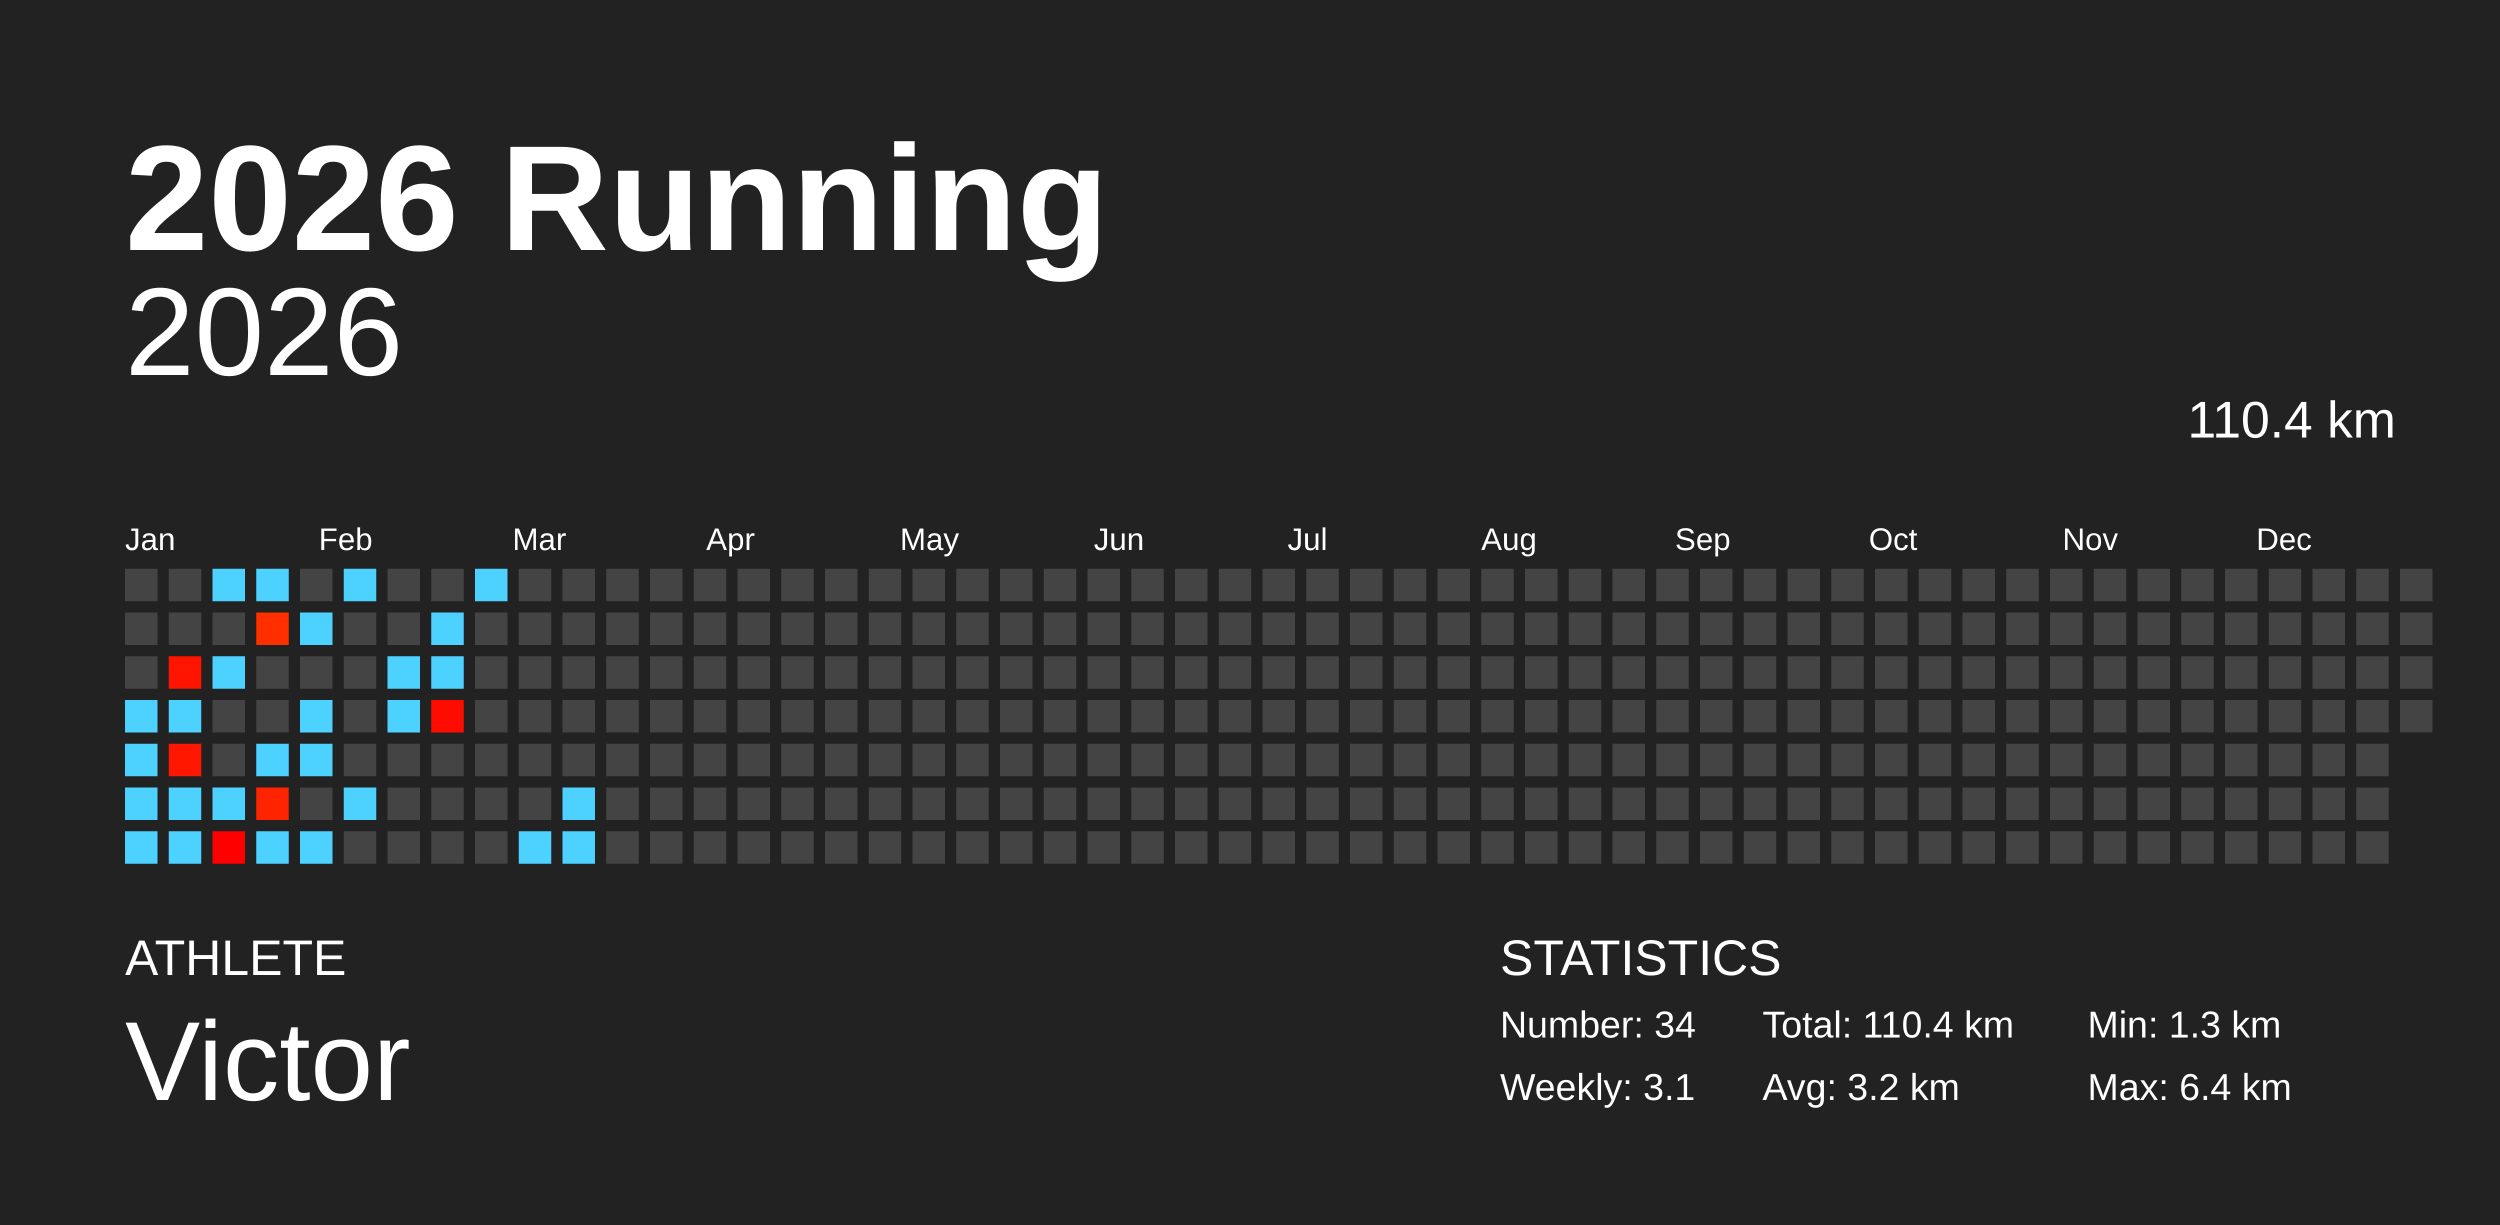
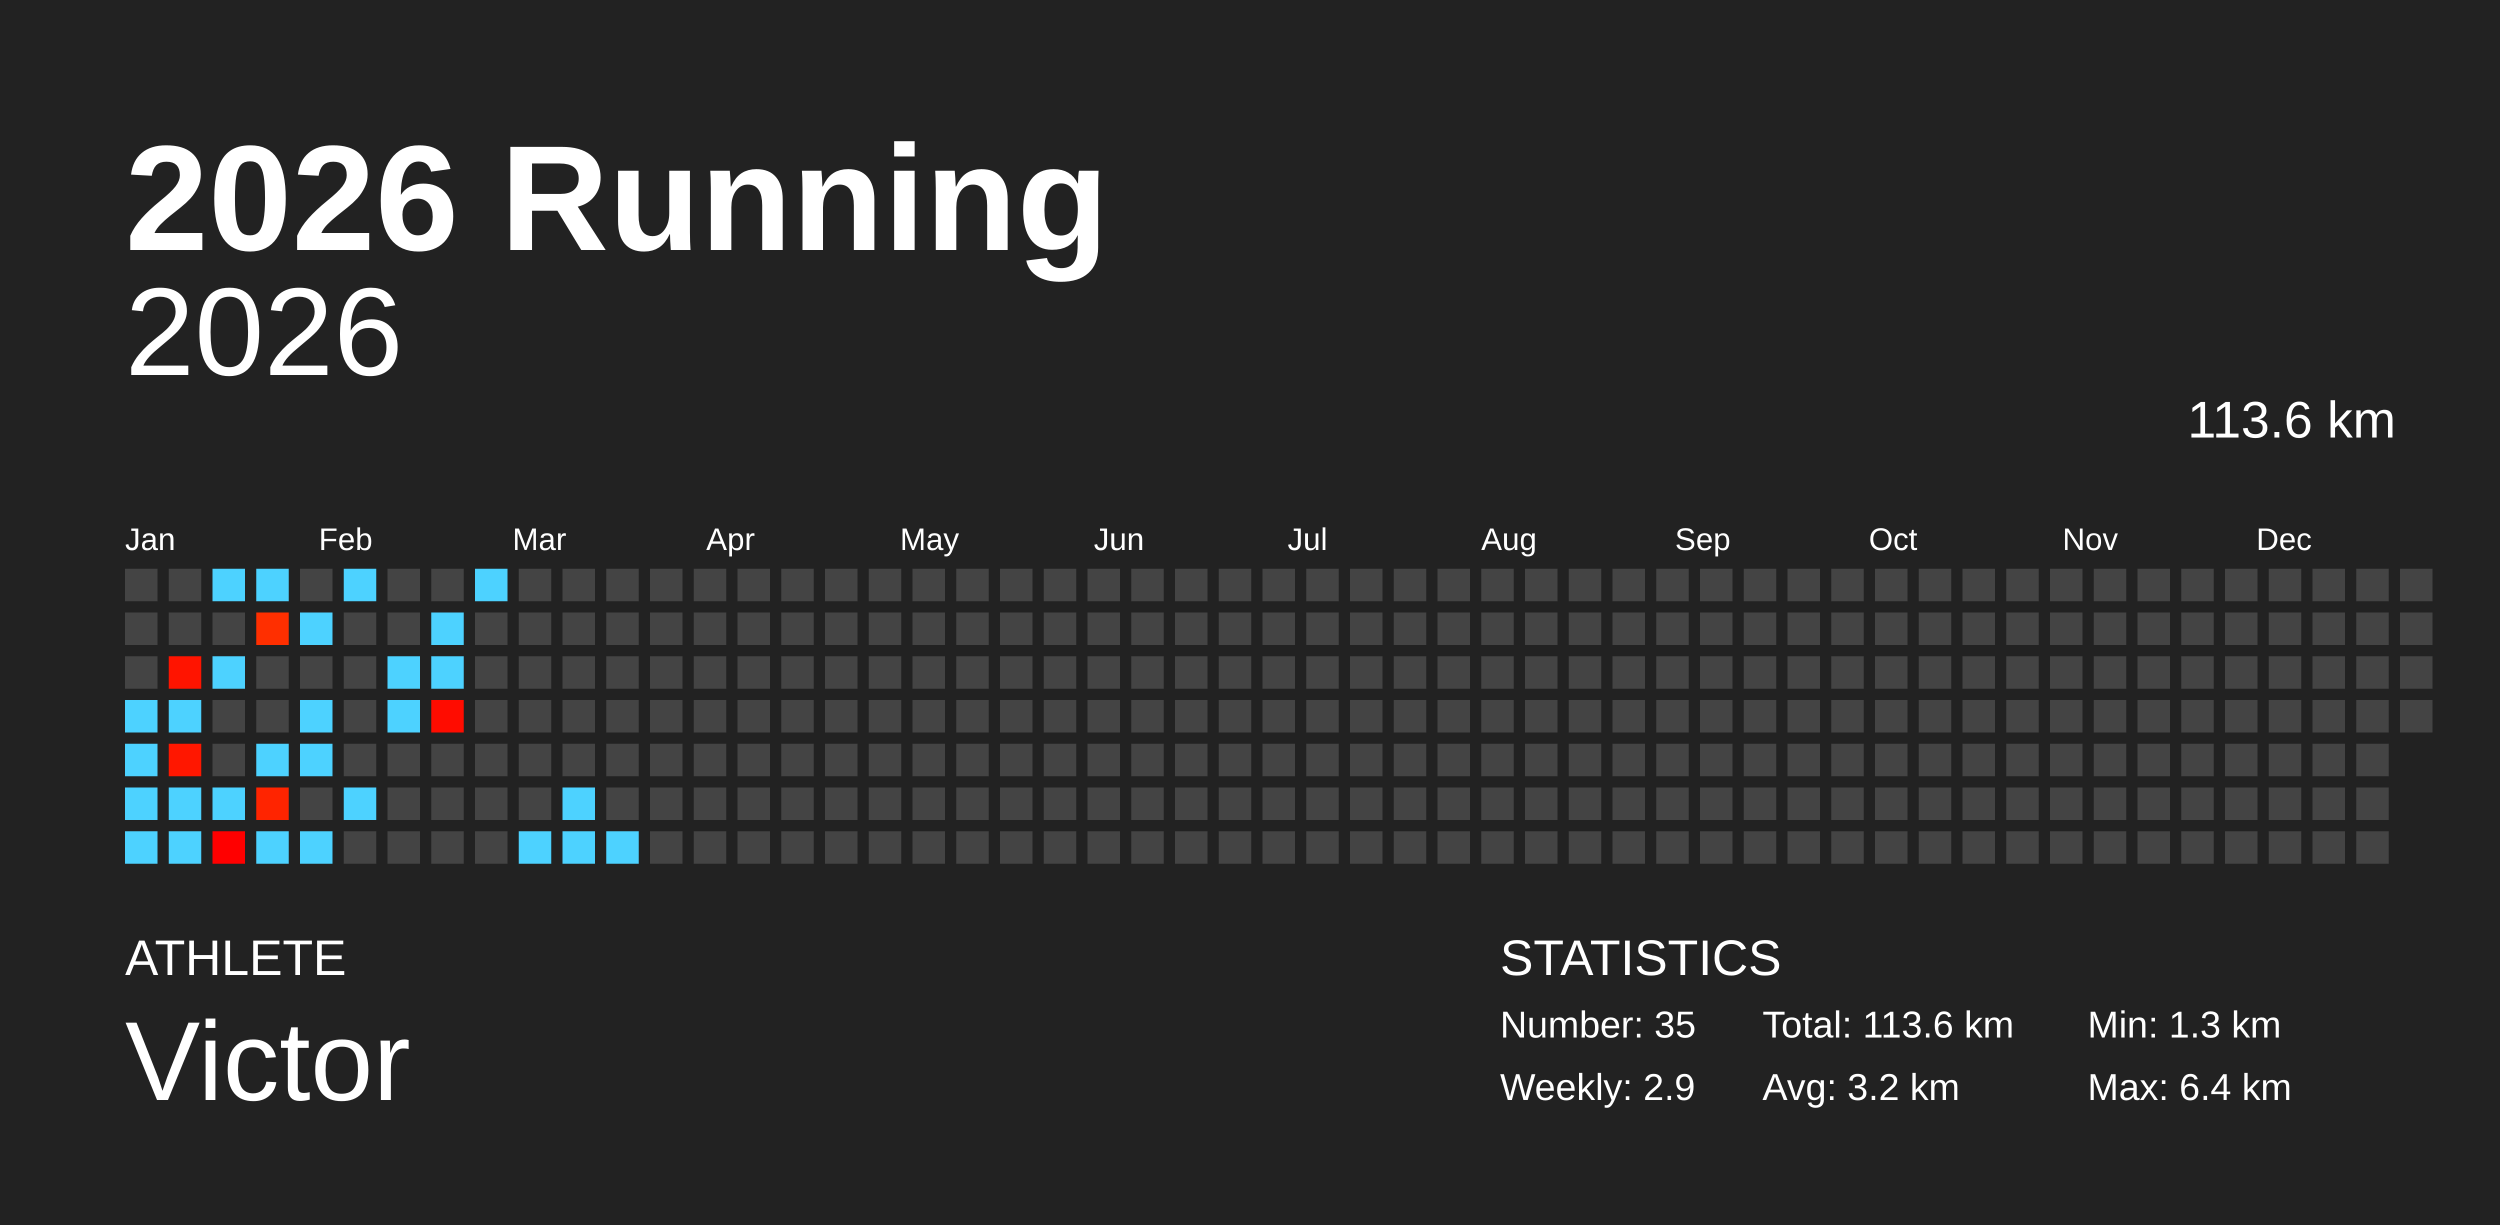
<svg xmlns="http://www.w3.org/2000/svg" baseProfile="full" height="98mm" version="1.1" viewBox="0,0,200,98" width="200mm">
  <defs />
  <rect fill="#222222" height="98" width="200" x="0" y="0" />
  <text fill="#FFFFFF" style="font-size:12px; font-family:Arial; font-weight:bold;" x="10" y="20">2026 Running</text>
  <text fill="#FFFFFF" style="font-size:4px; font-family:Arial" x="10" y="78">ATHLETE</text>
  <text fill="#FFFFFF" style="font-size:9px; font-family:Arial" x="10" y="88">Victor</text>
  <text fill="#FFFFFF" style="font-size:4px; font-family:Arial" x="120" y="78">STATISTICS</text>
-   <text fill="#FFFFFF" style="font-size:3px; font-family:Arial" x="120" y="83">Number: 34</text>
-   <text fill="#FFFFFF" style="font-size:3px; font-family:Arial" x="120" y="88">Weekly: 3.1</text>
-   <text fill="#FFFFFF" style="font-size:3px; font-family:Arial" x="141" y="83">Total: 110.4 km</text>
+   <text fill="#FFFFFF" style="font-size:3px; font-family:Arial" x="120" y="83">Number: 35</text>
+   <text fill="#FFFFFF" style="font-size:3px; font-family:Arial" x="120" y="88">Weekly: 2.9</text>
+   <text fill="#FFFFFF" style="font-size:3px; font-family:Arial" x="141" y="83">Total: 113.6 km</text>
  <text fill="#FFFFFF" style="font-size:3px; font-family:Arial" x="141" y="88">Avg: 3.2 km</text>
  <text fill="#FFFFFF" style="font-size:3px; font-family:Arial" x="167" y="83">Min: 1.3 km</text>
  <text fill="#FFFFFF" style="font-size:3px; font-family:Arial" x="167" y="88">Max: 6.4 km</text>
  <text alignment-baseline="hanging" fill="#FFFFFF" style="font-size:10.0px; font-family:Arial;" x="10" y="30">2026</text>
-   <text alignment-baseline="hanging" fill="#FFFFFF" style="font-size:4.125px; font-family:Arial;" x="175" y="35">110.4 km</text>
+   <text alignment-baseline="hanging" fill="#FFFFFF" style="font-size:4.125px; font-family:Arial;" x="175" y="35">113.6 km</text>
  <text fill="#FFFFFF" style="font-size:2.5px; font-family:Arial" x="10.0" y="44">Jan</text>
  <text fill="#FFFFFF" style="font-size:2.5px; font-family:Arial" x="25.5" y="44">Feb</text>
  <text fill="#FFFFFF" style="font-size:2.5px; font-family:Arial" x="41.0" y="44">Mar</text>
  <text fill="#FFFFFF" style="font-size:2.5px; font-family:Arial" x="56.5" y="44">Apr</text>
  <text fill="#FFFFFF" style="font-size:2.5px; font-family:Arial" x="72.0" y="44">May</text>
  <text fill="#FFFFFF" style="font-size:2.5px; font-family:Arial" x="87.5" y="44">Jun</text>
  <text fill="#FFFFFF" style="font-size:2.5px; font-family:Arial" x="103.0" y="44">Jul</text>
  <text fill="#FFFFFF" style="font-size:2.5px; font-family:Arial" x="118.5" y="44">Aug</text>
  <text fill="#FFFFFF" style="font-size:2.5px; font-family:Arial" x="134.0" y="44">Sep</text>
  <text fill="#FFFFFF" style="font-size:2.5px; font-family:Arial" x="149.5" y="44">Oct</text>
  <text fill="#FFFFFF" style="font-size:2.5px; font-family:Arial" x="165.0" y="44">Nov</text>
  <text fill="#FFFFFF" style="font-size:2.5px; font-family:Arial" x="180.5" y="44">Dec</text>
  <rect fill="#444444" height="2.6" width="2.6" x="10.0" y="45.5" />
  <rect fill="#444444" height="2.6" width="2.6" x="10.0" y="49.0" />
  <rect fill="#444444" height="2.6" width="2.6" x="10.0" y="52.5" />
  <rect fill="#4dd2ff" height="2.6" width="2.6" x="10.0" y="56.0" />
  <rect fill="#4dd2ff" height="2.6" width="2.6" x="10.0" y="59.5" />
  <rect fill="#4dd2ff" height="2.6" width="2.6" x="10.0" y="63.0" />
  <rect fill="#4dd2ff" height="2.6" width="2.6" x="10.0" y="66.5" />
  <rect fill="#444444" height="2.6" width="2.6" x="13.5" y="45.5" />
  <rect fill="#444444" height="2.6" width="2.6" x="13.5" y="49.0" />
  <rect fill="#ff1400" height="2.6" width="2.6" x="13.5" y="52.5" />
  <rect fill="#4dd2ff" height="2.6" width="2.6" x="13.5" y="56.0" />
  <rect fill="#ff1700" height="2.6" width="2.6" x="13.5" y="59.5" />
  <rect fill="#4dd2ff" height="2.6" width="2.6" x="13.5" y="63.0" />
  <rect fill="#4dd2ff" height="2.6" width="2.6" x="13.5" y="66.5" />
  <rect fill="#4dd2ff" height="2.6" width="2.6" x="17.0" y="45.5" />
  <rect fill="#444444" height="2.6" width="2.6" x="17.0" y="49.0" />
  <rect fill="#4dd2ff" height="2.6" width="2.6" x="17.0" y="52.5" />
  <rect fill="#444444" height="2.6" width="2.6" x="17.0" y="56.0" />
  <rect fill="#444444" height="2.6" width="2.6" x="17.0" y="59.5" />
  <rect fill="#4dd2ff" height="2.6" width="2.6" x="17.0" y="63.0" />
  <rect fill="#ff0000" height="2.6" width="2.6" x="17.0" y="66.5" />
  <rect fill="#4dd2ff" height="2.6" width="2.6" x="20.5" y="45.5" />
  <rect fill="#ff2f00" height="2.6" width="2.6" x="20.5" y="49.0" />
  <rect fill="#444444" height="2.6" width="2.6" x="20.5" y="52.5" />
  <rect fill="#444444" height="2.6" width="2.6" x="20.5" y="56.0" />
  <rect fill="#4dd2ff" height="2.6" width="2.6" x="20.5" y="59.5" />
  <rect fill="#ff2400" height="2.6" width="2.6" x="20.5" y="63.0" />
  <rect fill="#4dd2ff" height="2.6" width="2.6" x="20.5" y="66.5" />
  <rect fill="#444444" height="2.6" width="2.6" x="24.0" y="45.5" />
  <rect fill="#4dd2ff" height="2.6" width="2.6" x="24.0" y="49.0" />
  <rect fill="#444444" height="2.6" width="2.6" x="24.0" y="52.5" />
  <rect fill="#4dd2ff" height="2.6" width="2.6" x="24.0" y="56.0" />
  <rect fill="#4dd2ff" height="2.6" width="2.6" x="24.0" y="59.5" />
  <rect fill="#444444" height="2.6" width="2.6" x="24.0" y="63.0" />
  <rect fill="#4dd2ff" height="2.6" width="2.6" x="24.0" y="66.5" />
  <rect fill="#4dd2ff" height="2.6" width="2.6" x="27.5" y="45.5" />
  <rect fill="#444444" height="2.6" width="2.6" x="27.5" y="49.0" />
  <rect fill="#444444" height="2.6" width="2.6" x="27.5" y="52.5" />
  <rect fill="#444444" height="2.6" width="2.6" x="27.5" y="56.0" />
  <rect fill="#444444" height="2.6" width="2.6" x="27.5" y="59.5" />
  <rect fill="#4dd2ff" height="2.6" width="2.6" x="27.5" y="63.0" />
  <rect fill="#444444" height="2.6" width="2.6" x="27.5" y="66.5" />
  <rect fill="#444444" height="2.6" width="2.6" x="31.0" y="45.5" />
  <rect fill="#444444" height="2.6" width="2.6" x="31.0" y="49.0" />
  <rect fill="#4dd2ff" height="2.6" width="2.6" x="31.0" y="52.5" />
  <rect fill="#4dd2ff" height="2.6" width="2.6" x="31.0" y="56.0" />
  <rect fill="#444444" height="2.6" width="2.6" x="31.0" y="59.5" />
  <rect fill="#444444" height="2.6" width="2.6" x="31.0" y="63.0" />
  <rect fill="#444444" height="2.6" width="2.6" x="31.0" y="66.5" />
  <rect fill="#444444" height="2.6" width="2.6" x="34.5" y="45.5" />
  <rect fill="#4dd2ff" height="2.6" width="2.6" x="34.5" y="49.0" />
  <rect fill="#4dd2ff" height="2.6" width="2.6" x="34.5" y="52.5" />
  <rect fill="#ff0c00" height="2.6" width="2.6" x="34.5" y="56.0" />
  <rect fill="#444444" height="2.6" width="2.6" x="34.5" y="59.5" />
  <rect fill="#444444" height="2.6" width="2.6" x="34.5" y="63.0" />
  <rect fill="#444444" height="2.6" width="2.6" x="34.5" y="66.5" />
  <rect fill="#4dd2ff" height="2.6" width="2.6" x="38.0" y="45.5" />
  <rect fill="#444444" height="2.6" width="2.6" x="38.0" y="49.0" />
  <rect fill="#444444" height="2.6" width="2.6" x="38.0" y="52.5" />
  <rect fill="#444444" height="2.6" width="2.6" x="38.0" y="56.0" />
  <rect fill="#444444" height="2.6" width="2.6" x="38.0" y="59.5" />
  <rect fill="#444444" height="2.6" width="2.6" x="38.0" y="63.0" />
  <rect fill="#444444" height="2.6" width="2.6" x="38.0" y="66.5" />
  <rect fill="#444444" height="2.6" width="2.6" x="41.5" y="45.5" />
  <rect fill="#444444" height="2.6" width="2.6" x="41.5" y="49.0" />
  <rect fill="#444444" height="2.6" width="2.6" x="41.5" y="52.5" />
  <rect fill="#444444" height="2.6" width="2.6" x="41.5" y="56.0" />
  <rect fill="#444444" height="2.6" width="2.6" x="41.5" y="59.5" />
  <rect fill="#444444" height="2.6" width="2.6" x="41.5" y="63.0" />
  <rect fill="#4dd2ff" height="2.6" width="2.6" x="41.5" y="66.5" />
  <rect fill="#444444" height="2.6" width="2.6" x="45.0" y="45.5" />
  <rect fill="#444444" height="2.6" width="2.6" x="45.0" y="49.0" />
  <rect fill="#444444" height="2.6" width="2.6" x="45.0" y="52.5" />
  <rect fill="#444444" height="2.6" width="2.6" x="45.0" y="56.0" />
  <rect fill="#444444" height="2.6" width="2.6" x="45.0" y="59.5" />
  <rect fill="#4dd2ff" height="2.6" width="2.6" x="45.0" y="63.0" />
  <rect fill="#4dd2ff" height="2.6" width="2.6" x="45.0" y="66.5" />
  <rect fill="#444444" height="2.6" width="2.6" x="48.5" y="45.5" />
  <rect fill="#444444" height="2.6" width="2.6" x="48.5" y="49.0" />
  <rect fill="#444444" height="2.6" width="2.6" x="48.5" y="52.5" />
  <rect fill="#444444" height="2.6" width="2.6" x="48.5" y="56.0" />
  <rect fill="#444444" height="2.6" width="2.6" x="48.5" y="59.5" />
  <rect fill="#444444" height="2.6" width="2.6" x="48.5" y="63.0" />
-   <rect fill="#444444" height="2.6" width="2.6" x="48.5" y="66.5" />
+   <rect fill="#4dd2ff" height="2.6" width="2.6" x="48.5" y="66.5" />
  <rect fill="#444444" height="2.6" width="2.6" x="52.0" y="45.5" />
  <rect fill="#444444" height="2.6" width="2.6" x="52.0" y="49.0" />
  <rect fill="#444444" height="2.6" width="2.6" x="52.0" y="52.5" />
  <rect fill="#444444" height="2.6" width="2.6" x="52.0" y="56.0" />
  <rect fill="#444444" height="2.6" width="2.6" x="52.0" y="59.5" />
  <rect fill="#444444" height="2.6" width="2.6" x="52.0" y="63.0" />
  <rect fill="#444444" height="2.6" width="2.6" x="52.0" y="66.5" />
  <rect fill="#444444" height="2.6" width="2.6" x="55.5" y="45.5" />
  <rect fill="#444444" height="2.6" width="2.6" x="55.5" y="49.0" />
  <rect fill="#444444" height="2.6" width="2.6" x="55.5" y="52.5" />
  <rect fill="#444444" height="2.6" width="2.6" x="55.5" y="56.0" />
  <rect fill="#444444" height="2.6" width="2.6" x="55.5" y="59.5" />
  <rect fill="#444444" height="2.6" width="2.6" x="55.5" y="63.0" />
  <rect fill="#444444" height="2.6" width="2.6" x="55.5" y="66.5" />
  <rect fill="#444444" height="2.6" width="2.6" x="59.0" y="45.5" />
  <rect fill="#444444" height="2.6" width="2.6" x="59.0" y="49.0" />
  <rect fill="#444444" height="2.6" width="2.6" x="59.0" y="52.5" />
  <rect fill="#444444" height="2.6" width="2.6" x="59.0" y="56.0" />
  <rect fill="#444444" height="2.6" width="2.6" x="59.0" y="59.5" />
  <rect fill="#444444" height="2.6" width="2.6" x="59.0" y="63.0" />
  <rect fill="#444444" height="2.6" width="2.6" x="59.0" y="66.5" />
  <rect fill="#444444" height="2.6" width="2.6" x="62.5" y="45.5" />
  <rect fill="#444444" height="2.6" width="2.6" x="62.5" y="49.0" />
  <rect fill="#444444" height="2.6" width="2.6" x="62.5" y="52.5" />
  <rect fill="#444444" height="2.6" width="2.6" x="62.5" y="56.0" />
  <rect fill="#444444" height="2.6" width="2.6" x="62.5" y="59.5" />
  <rect fill="#444444" height="2.6" width="2.6" x="62.5" y="63.0" />
  <rect fill="#444444" height="2.6" width="2.6" x="62.5" y="66.5" />
  <rect fill="#444444" height="2.6" width="2.6" x="66.0" y="45.5" />
  <rect fill="#444444" height="2.6" width="2.6" x="66.0" y="49.0" />
  <rect fill="#444444" height="2.6" width="2.6" x="66.0" y="52.5" />
  <rect fill="#444444" height="2.6" width="2.6" x="66.0" y="56.0" />
  <rect fill="#444444" height="2.6" width="2.6" x="66.0" y="59.5" />
  <rect fill="#444444" height="2.6" width="2.6" x="66.0" y="63.0" />
  <rect fill="#444444" height="2.6" width="2.6" x="66.0" y="66.5" />
  <rect fill="#444444" height="2.6" width="2.6" x="69.5" y="45.5" />
  <rect fill="#444444" height="2.6" width="2.6" x="69.5" y="49.0" />
  <rect fill="#444444" height="2.6" width="2.6" x="69.5" y="52.5" />
  <rect fill="#444444" height="2.6" width="2.6" x="69.5" y="56.0" />
  <rect fill="#444444" height="2.6" width="2.6" x="69.5" y="59.5" />
  <rect fill="#444444" height="2.6" width="2.6" x="69.5" y="63.0" />
  <rect fill="#444444" height="2.6" width="2.6" x="69.5" y="66.5" />
  <rect fill="#444444" height="2.6" width="2.6" x="73.0" y="45.5" />
  <rect fill="#444444" height="2.6" width="2.6" x="73.0" y="49.0" />
  <rect fill="#444444" height="2.6" width="2.6" x="73.0" y="52.5" />
  <rect fill="#444444" height="2.6" width="2.6" x="73.0" y="56.0" />
  <rect fill="#444444" height="2.6" width="2.6" x="73.0" y="59.5" />
  <rect fill="#444444" height="2.6" width="2.6" x="73.0" y="63.0" />
  <rect fill="#444444" height="2.6" width="2.6" x="73.0" y="66.5" />
  <rect fill="#444444" height="2.6" width="2.6" x="76.5" y="45.5" />
  <rect fill="#444444" height="2.6" width="2.6" x="76.5" y="49.0" />
  <rect fill="#444444" height="2.6" width="2.6" x="76.5" y="52.5" />
  <rect fill="#444444" height="2.6" width="2.6" x="76.5" y="56.0" />
  <rect fill="#444444" height="2.6" width="2.6" x="76.5" y="59.5" />
  <rect fill="#444444" height="2.6" width="2.6" x="76.5" y="63.0" />
  <rect fill="#444444" height="2.6" width="2.6" x="76.5" y="66.5" />
  <rect fill="#444444" height="2.6" width="2.6" x="80.0" y="45.5" />
  <rect fill="#444444" height="2.6" width="2.6" x="80.0" y="49.0" />
  <rect fill="#444444" height="2.6" width="2.6" x="80.0" y="52.5" />
  <rect fill="#444444" height="2.6" width="2.6" x="80.0" y="56.0" />
  <rect fill="#444444" height="2.6" width="2.6" x="80.0" y="59.5" />
  <rect fill="#444444" height="2.6" width="2.6" x="80.0" y="63.0" />
  <rect fill="#444444" height="2.6" width="2.6" x="80.0" y="66.5" />
  <rect fill="#444444" height="2.6" width="2.6" x="83.5" y="45.5" />
  <rect fill="#444444" height="2.6" width="2.6" x="83.5" y="49.0" />
  <rect fill="#444444" height="2.6" width="2.6" x="83.5" y="52.5" />
  <rect fill="#444444" height="2.6" width="2.6" x="83.5" y="56.0" />
  <rect fill="#444444" height="2.6" width="2.6" x="83.5" y="59.5" />
  <rect fill="#444444" height="2.6" width="2.6" x="83.5" y="63.0" />
  <rect fill="#444444" height="2.6" width="2.6" x="83.5" y="66.5" />
  <rect fill="#444444" height="2.6" width="2.6" x="87.0" y="45.5" />
  <rect fill="#444444" height="2.6" width="2.6" x="87.0" y="49.0" />
  <rect fill="#444444" height="2.6" width="2.6" x="87.0" y="52.5" />
  <rect fill="#444444" height="2.6" width="2.6" x="87.0" y="56.0" />
  <rect fill="#444444" height="2.6" width="2.6" x="87.0" y="59.5" />
  <rect fill="#444444" height="2.6" width="2.6" x="87.0" y="63.0" />
  <rect fill="#444444" height="2.6" width="2.6" x="87.0" y="66.5" />
  <rect fill="#444444" height="2.6" width="2.6" x="90.5" y="45.5" />
  <rect fill="#444444" height="2.6" width="2.6" x="90.5" y="49.0" />
  <rect fill="#444444" height="2.6" width="2.6" x="90.5" y="52.5" />
  <rect fill="#444444" height="2.6" width="2.6" x="90.5" y="56.0" />
  <rect fill="#444444" height="2.6" width="2.6" x="90.5" y="59.5" />
  <rect fill="#444444" height="2.6" width="2.6" x="90.5" y="63.0" />
  <rect fill="#444444" height="2.6" width="2.6" x="90.5" y="66.5" />
  <rect fill="#444444" height="2.6" width="2.6" x="94.0" y="45.5" />
  <rect fill="#444444" height="2.6" width="2.6" x="94.0" y="49.0" />
  <rect fill="#444444" height="2.6" width="2.6" x="94.0" y="52.5" />
  <rect fill="#444444" height="2.6" width="2.6" x="94.0" y="56.0" />
  <rect fill="#444444" height="2.6" width="2.6" x="94.0" y="59.5" />
  <rect fill="#444444" height="2.6" width="2.6" x="94.0" y="63.0" />
  <rect fill="#444444" height="2.6" width="2.6" x="94.0" y="66.5" />
  <rect fill="#444444" height="2.6" width="2.6" x="97.5" y="45.5" />
  <rect fill="#444444" height="2.6" width="2.6" x="97.5" y="49.0" />
  <rect fill="#444444" height="2.6" width="2.6" x="97.5" y="52.5" />
  <rect fill="#444444" height="2.6" width="2.6" x="97.5" y="56.0" />
  <rect fill="#444444" height="2.6" width="2.6" x="97.5" y="59.5" />
  <rect fill="#444444" height="2.6" width="2.6" x="97.5" y="63.0" />
  <rect fill="#444444" height="2.6" width="2.6" x="97.5" y="66.5" />
  <rect fill="#444444" height="2.6" width="2.6" x="101.0" y="45.5" />
  <rect fill="#444444" height="2.6" width="2.6" x="101.0" y="49.0" />
  <rect fill="#444444" height="2.6" width="2.6" x="101.0" y="52.5" />
  <rect fill="#444444" height="2.6" width="2.6" x="101.0" y="56.0" />
  <rect fill="#444444" height="2.6" width="2.6" x="101.0" y="59.5" />
  <rect fill="#444444" height="2.6" width="2.6" x="101.0" y="63.0" />
  <rect fill="#444444" height="2.6" width="2.6" x="101.0" y="66.5" />
  <rect fill="#444444" height="2.6" width="2.6" x="104.5" y="45.5" />
  <rect fill="#444444" height="2.6" width="2.6" x="104.5" y="49.0" />
  <rect fill="#444444" height="2.6" width="2.6" x="104.5" y="52.5" />
  <rect fill="#444444" height="2.6" width="2.6" x="104.5" y="56.0" />
  <rect fill="#444444" height="2.6" width="2.6" x="104.5" y="59.5" />
  <rect fill="#444444" height="2.6" width="2.6" x="104.5" y="63.0" />
  <rect fill="#444444" height="2.6" width="2.6" x="104.5" y="66.5" />
  <rect fill="#444444" height="2.6" width="2.6" x="108.0" y="45.5" />
  <rect fill="#444444" height="2.6" width="2.6" x="108.0" y="49.0" />
  <rect fill="#444444" height="2.6" width="2.6" x="108.0" y="52.5" />
  <rect fill="#444444" height="2.6" width="2.6" x="108.0" y="56.0" />
  <rect fill="#444444" height="2.6" width="2.6" x="108.0" y="59.5" />
  <rect fill="#444444" height="2.6" width="2.6" x="108.0" y="63.0" />
  <rect fill="#444444" height="2.6" width="2.6" x="108.0" y="66.5" />
  <rect fill="#444444" height="2.6" width="2.6" x="111.5" y="45.5" />
  <rect fill="#444444" height="2.6" width="2.6" x="111.5" y="49.0" />
  <rect fill="#444444" height="2.6" width="2.6" x="111.5" y="52.5" />
  <rect fill="#444444" height="2.6" width="2.6" x="111.5" y="56.0" />
  <rect fill="#444444" height="2.6" width="2.6" x="111.5" y="59.5" />
  <rect fill="#444444" height="2.6" width="2.6" x="111.5" y="63.0" />
  <rect fill="#444444" height="2.6" width="2.6" x="111.5" y="66.5" />
  <rect fill="#444444" height="2.6" width="2.6" x="115.0" y="45.5" />
  <rect fill="#444444" height="2.6" width="2.6" x="115.0" y="49.0" />
  <rect fill="#444444" height="2.6" width="2.6" x="115.0" y="52.5" />
  <rect fill="#444444" height="2.6" width="2.6" x="115.0" y="56.0" />
  <rect fill="#444444" height="2.6" width="2.6" x="115.0" y="59.5" />
  <rect fill="#444444" height="2.6" width="2.6" x="115.0" y="63.0" />
  <rect fill="#444444" height="2.6" width="2.6" x="115.0" y="66.5" />
  <rect fill="#444444" height="2.6" width="2.6" x="118.5" y="45.5" />
  <rect fill="#444444" height="2.6" width="2.6" x="118.5" y="49.0" />
  <rect fill="#444444" height="2.6" width="2.6" x="118.5" y="52.5" />
  <rect fill="#444444" height="2.6" width="2.6" x="118.5" y="56.0" />
  <rect fill="#444444" height="2.6" width="2.6" x="118.5" y="59.5" />
  <rect fill="#444444" height="2.6" width="2.6" x="118.5" y="63.0" />
  <rect fill="#444444" height="2.6" width="2.6" x="118.5" y="66.5" />
  <rect fill="#444444" height="2.6" width="2.6" x="122.0" y="45.5" />
  <rect fill="#444444" height="2.6" width="2.6" x="122.0" y="49.0" />
  <rect fill="#444444" height="2.6" width="2.6" x="122.0" y="52.5" />
  <rect fill="#444444" height="2.6" width="2.6" x="122.0" y="56.0" />
  <rect fill="#444444" height="2.6" width="2.6" x="122.0" y="59.5" />
  <rect fill="#444444" height="2.6" width="2.6" x="122.0" y="63.0" />
  <rect fill="#444444" height="2.6" width="2.6" x="122.0" y="66.5" />
  <rect fill="#444444" height="2.6" width="2.6" x="125.5" y="45.5" />
  <rect fill="#444444" height="2.6" width="2.6" x="125.5" y="49.0" />
  <rect fill="#444444" height="2.6" width="2.6" x="125.5" y="52.5" />
  <rect fill="#444444" height="2.6" width="2.6" x="125.5" y="56.0" />
  <rect fill="#444444" height="2.6" width="2.6" x="125.5" y="59.5" />
  <rect fill="#444444" height="2.6" width="2.6" x="125.5" y="63.0" />
  <rect fill="#444444" height="2.6" width="2.6" x="125.5" y="66.5" />
  <rect fill="#444444" height="2.6" width="2.6" x="129.0" y="45.5" />
  <rect fill="#444444" height="2.6" width="2.6" x="129.0" y="49.0" />
  <rect fill="#444444" height="2.6" width="2.6" x="129.0" y="52.5" />
  <rect fill="#444444" height="2.6" width="2.6" x="129.0" y="56.0" />
  <rect fill="#444444" height="2.6" width="2.6" x="129.0" y="59.5" />
  <rect fill="#444444" height="2.6" width="2.6" x="129.0" y="63.0" />
  <rect fill="#444444" height="2.6" width="2.6" x="129.0" y="66.5" />
  <rect fill="#444444" height="2.6" width="2.6" x="132.5" y="45.5" />
  <rect fill="#444444" height="2.6" width="2.6" x="132.5" y="49.0" />
  <rect fill="#444444" height="2.6" width="2.6" x="132.5" y="52.5" />
  <rect fill="#444444" height="2.6" width="2.6" x="132.5" y="56.0" />
  <rect fill="#444444" height="2.6" width="2.6" x="132.5" y="59.5" />
  <rect fill="#444444" height="2.6" width="2.6" x="132.5" y="63.0" />
  <rect fill="#444444" height="2.6" width="2.6" x="132.5" y="66.5" />
  <rect fill="#444444" height="2.6" width="2.6" x="136.0" y="45.5" />
  <rect fill="#444444" height="2.6" width="2.6" x="136.0" y="49.0" />
  <rect fill="#444444" height="2.6" width="2.6" x="136.0" y="52.5" />
  <rect fill="#444444" height="2.6" width="2.6" x="136.0" y="56.0" />
  <rect fill="#444444" height="2.6" width="2.6" x="136.0" y="59.5" />
  <rect fill="#444444" height="2.6" width="2.6" x="136.0" y="63.0" />
  <rect fill="#444444" height="2.6" width="2.6" x="136.0" y="66.5" />
  <rect fill="#444444" height="2.6" width="2.6" x="139.5" y="45.5" />
  <rect fill="#444444" height="2.6" width="2.6" x="139.5" y="49.0" />
  <rect fill="#444444" height="2.6" width="2.6" x="139.5" y="52.5" />
  <rect fill="#444444" height="2.6" width="2.6" x="139.5" y="56.0" />
  <rect fill="#444444" height="2.6" width="2.6" x="139.5" y="59.5" />
  <rect fill="#444444" height="2.6" width="2.6" x="139.5" y="63.0" />
  <rect fill="#444444" height="2.6" width="2.6" x="139.5" y="66.5" />
  <rect fill="#444444" height="2.6" width="2.6" x="143.0" y="45.5" />
  <rect fill="#444444" height="2.6" width="2.6" x="143.0" y="49.0" />
  <rect fill="#444444" height="2.6" width="2.6" x="143.0" y="52.5" />
  <rect fill="#444444" height="2.6" width="2.6" x="143.0" y="56.0" />
  <rect fill="#444444" height="2.6" width="2.6" x="143.0" y="59.5" />
  <rect fill="#444444" height="2.6" width="2.6" x="143.0" y="63.0" />
  <rect fill="#444444" height="2.6" width="2.6" x="143.0" y="66.5" />
  <rect fill="#444444" height="2.6" width="2.6" x="146.5" y="45.5" />
  <rect fill="#444444" height="2.6" width="2.6" x="146.5" y="49.0" />
  <rect fill="#444444" height="2.6" width="2.6" x="146.5" y="52.5" />
  <rect fill="#444444" height="2.6" width="2.6" x="146.5" y="56.0" />
  <rect fill="#444444" height="2.6" width="2.6" x="146.5" y="59.5" />
  <rect fill="#444444" height="2.6" width="2.6" x="146.5" y="63.0" />
  <rect fill="#444444" height="2.6" width="2.6" x="146.5" y="66.5" />
  <rect fill="#444444" height="2.6" width="2.6" x="150.0" y="45.5" />
  <rect fill="#444444" height="2.6" width="2.6" x="150.0" y="49.0" />
  <rect fill="#444444" height="2.6" width="2.6" x="150.0" y="52.5" />
  <rect fill="#444444" height="2.6" width="2.6" x="150.0" y="56.0" />
  <rect fill="#444444" height="2.6" width="2.6" x="150.0" y="59.5" />
  <rect fill="#444444" height="2.6" width="2.6" x="150.0" y="63.0" />
  <rect fill="#444444" height="2.6" width="2.6" x="150.0" y="66.5" />
  <rect fill="#444444" height="2.6" width="2.6" x="153.5" y="45.5" />
  <rect fill="#444444" height="2.6" width="2.6" x="153.5" y="49.0" />
  <rect fill="#444444" height="2.6" width="2.6" x="153.5" y="52.5" />
  <rect fill="#444444" height="2.6" width="2.6" x="153.5" y="56.0" />
  <rect fill="#444444" height="2.6" width="2.6" x="153.5" y="59.5" />
  <rect fill="#444444" height="2.6" width="2.6" x="153.5" y="63.0" />
  <rect fill="#444444" height="2.6" width="2.6" x="153.5" y="66.5" />
  <rect fill="#444444" height="2.6" width="2.6" x="157.0" y="45.5" />
  <rect fill="#444444" height="2.6" width="2.6" x="157.0" y="49.0" />
  <rect fill="#444444" height="2.6" width="2.6" x="157.0" y="52.5" />
  <rect fill="#444444" height="2.6" width="2.6" x="157.0" y="56.0" />
  <rect fill="#444444" height="2.6" width="2.6" x="157.0" y="59.5" />
  <rect fill="#444444" height="2.6" width="2.6" x="157.0" y="63.0" />
  <rect fill="#444444" height="2.6" width="2.6" x="157.0" y="66.5" />
  <rect fill="#444444" height="2.6" width="2.6" x="160.5" y="45.5" />
  <rect fill="#444444" height="2.6" width="2.6" x="160.5" y="49.0" />
  <rect fill="#444444" height="2.6" width="2.6" x="160.5" y="52.5" />
  <rect fill="#444444" height="2.6" width="2.6" x="160.5" y="56.0" />
  <rect fill="#444444" height="2.6" width="2.6" x="160.5" y="59.5" />
  <rect fill="#444444" height="2.6" width="2.6" x="160.5" y="63.0" />
  <rect fill="#444444" height="2.6" width="2.6" x="160.5" y="66.5" />
  <rect fill="#444444" height="2.6" width="2.6" x="164.0" y="45.5" />
  <rect fill="#444444" height="2.6" width="2.6" x="164.0" y="49.0" />
  <rect fill="#444444" height="2.6" width="2.6" x="164.0" y="52.5" />
  <rect fill="#444444" height="2.6" width="2.6" x="164.0" y="56.0" />
  <rect fill="#444444" height="2.6" width="2.6" x="164.0" y="59.5" />
  <rect fill="#444444" height="2.6" width="2.6" x="164.0" y="63.0" />
  <rect fill="#444444" height="2.6" width="2.6" x="164.0" y="66.5" />
  <rect fill="#444444" height="2.6" width="2.6" x="167.5" y="45.5" />
  <rect fill="#444444" height="2.6" width="2.6" x="167.5" y="49.0" />
  <rect fill="#444444" height="2.6" width="2.6" x="167.5" y="52.5" />
  <rect fill="#444444" height="2.6" width="2.6" x="167.5" y="56.0" />
  <rect fill="#444444" height="2.6" width="2.6" x="167.5" y="59.5" />
  <rect fill="#444444" height="2.6" width="2.6" x="167.5" y="63.0" />
  <rect fill="#444444" height="2.6" width="2.6" x="167.5" y="66.5" />
  <rect fill="#444444" height="2.6" width="2.6" x="171.0" y="45.5" />
  <rect fill="#444444" height="2.6" width="2.6" x="171.0" y="49.0" />
  <rect fill="#444444" height="2.6" width="2.6" x="171.0" y="52.5" />
  <rect fill="#444444" height="2.6" width="2.6" x="171.0" y="56.0" />
  <rect fill="#444444" height="2.6" width="2.6" x="171.0" y="59.5" />
  <rect fill="#444444" height="2.6" width="2.6" x="171.0" y="63.0" />
  <rect fill="#444444" height="2.6" width="2.6" x="171.0" y="66.5" />
  <rect fill="#444444" height="2.6" width="2.6" x="174.5" y="45.5" />
  <rect fill="#444444" height="2.6" width="2.6" x="174.5" y="49.0" />
  <rect fill="#444444" height="2.6" width="2.6" x="174.5" y="52.5" />
  <rect fill="#444444" height="2.6" width="2.6" x="174.5" y="56.0" />
  <rect fill="#444444" height="2.6" width="2.6" x="174.5" y="59.5" />
  <rect fill="#444444" height="2.6" width="2.6" x="174.5" y="63.0" />
  <rect fill="#444444" height="2.6" width="2.6" x="174.5" y="66.5" />
  <rect fill="#444444" height="2.6" width="2.6" x="178.0" y="45.5" />
  <rect fill="#444444" height="2.6" width="2.6" x="178.0" y="49.0" />
  <rect fill="#444444" height="2.6" width="2.6" x="178.0" y="52.5" />
  <rect fill="#444444" height="2.6" width="2.6" x="178.0" y="56.0" />
  <rect fill="#444444" height="2.6" width="2.6" x="178.0" y="59.5" />
  <rect fill="#444444" height="2.6" width="2.6" x="178.0" y="63.0" />
  <rect fill="#444444" height="2.6" width="2.6" x="178.0" y="66.5" />
  <rect fill="#444444" height="2.6" width="2.6" x="181.5" y="45.5" />
  <rect fill="#444444" height="2.6" width="2.6" x="181.5" y="49.0" />
  <rect fill="#444444" height="2.6" width="2.6" x="181.5" y="52.5" />
  <rect fill="#444444" height="2.6" width="2.6" x="181.5" y="56.0" />
  <rect fill="#444444" height="2.6" width="2.6" x="181.5" y="59.5" />
  <rect fill="#444444" height="2.6" width="2.6" x="181.5" y="63.0" />
  <rect fill="#444444" height="2.6" width="2.6" x="181.5" y="66.5" />
  <rect fill="#444444" height="2.6" width="2.6" x="185.0" y="45.5" />
  <rect fill="#444444" height="2.6" width="2.6" x="185.0" y="49.0" />
  <rect fill="#444444" height="2.6" width="2.6" x="185.0" y="52.5" />
  <rect fill="#444444" height="2.6" width="2.6" x="185.0" y="56.0" />
  <rect fill="#444444" height="2.6" width="2.6" x="185.0" y="59.5" />
  <rect fill="#444444" height="2.6" width="2.6" x="185.0" y="63.0" />
  <rect fill="#444444" height="2.6" width="2.6" x="185.0" y="66.5" />
  <rect fill="#444444" height="2.6" width="2.6" x="188.5" y="45.5" />
  <rect fill="#444444" height="2.6" width="2.6" x="188.5" y="49.0" />
  <rect fill="#444444" height="2.6" width="2.6" x="188.5" y="52.5" />
  <rect fill="#444444" height="2.6" width="2.6" x="188.5" y="56.0" />
  <rect fill="#444444" height="2.6" width="2.6" x="188.5" y="59.5" />
  <rect fill="#444444" height="2.6" width="2.6" x="188.5" y="63.0" />
  <rect fill="#444444" height="2.6" width="2.6" x="188.5" y="66.5" />
  <rect fill="#444444" height="2.6" width="2.6" x="192.0" y="45.5" />
  <rect fill="#444444" height="2.6" width="2.6" x="192.0" y="49.0" />
  <rect fill="#444444" height="2.6" width="2.6" x="192.0" y="52.5" />
  <rect fill="#444444" height="2.6" width="2.6" x="192.0" y="56.0" />
</svg>
